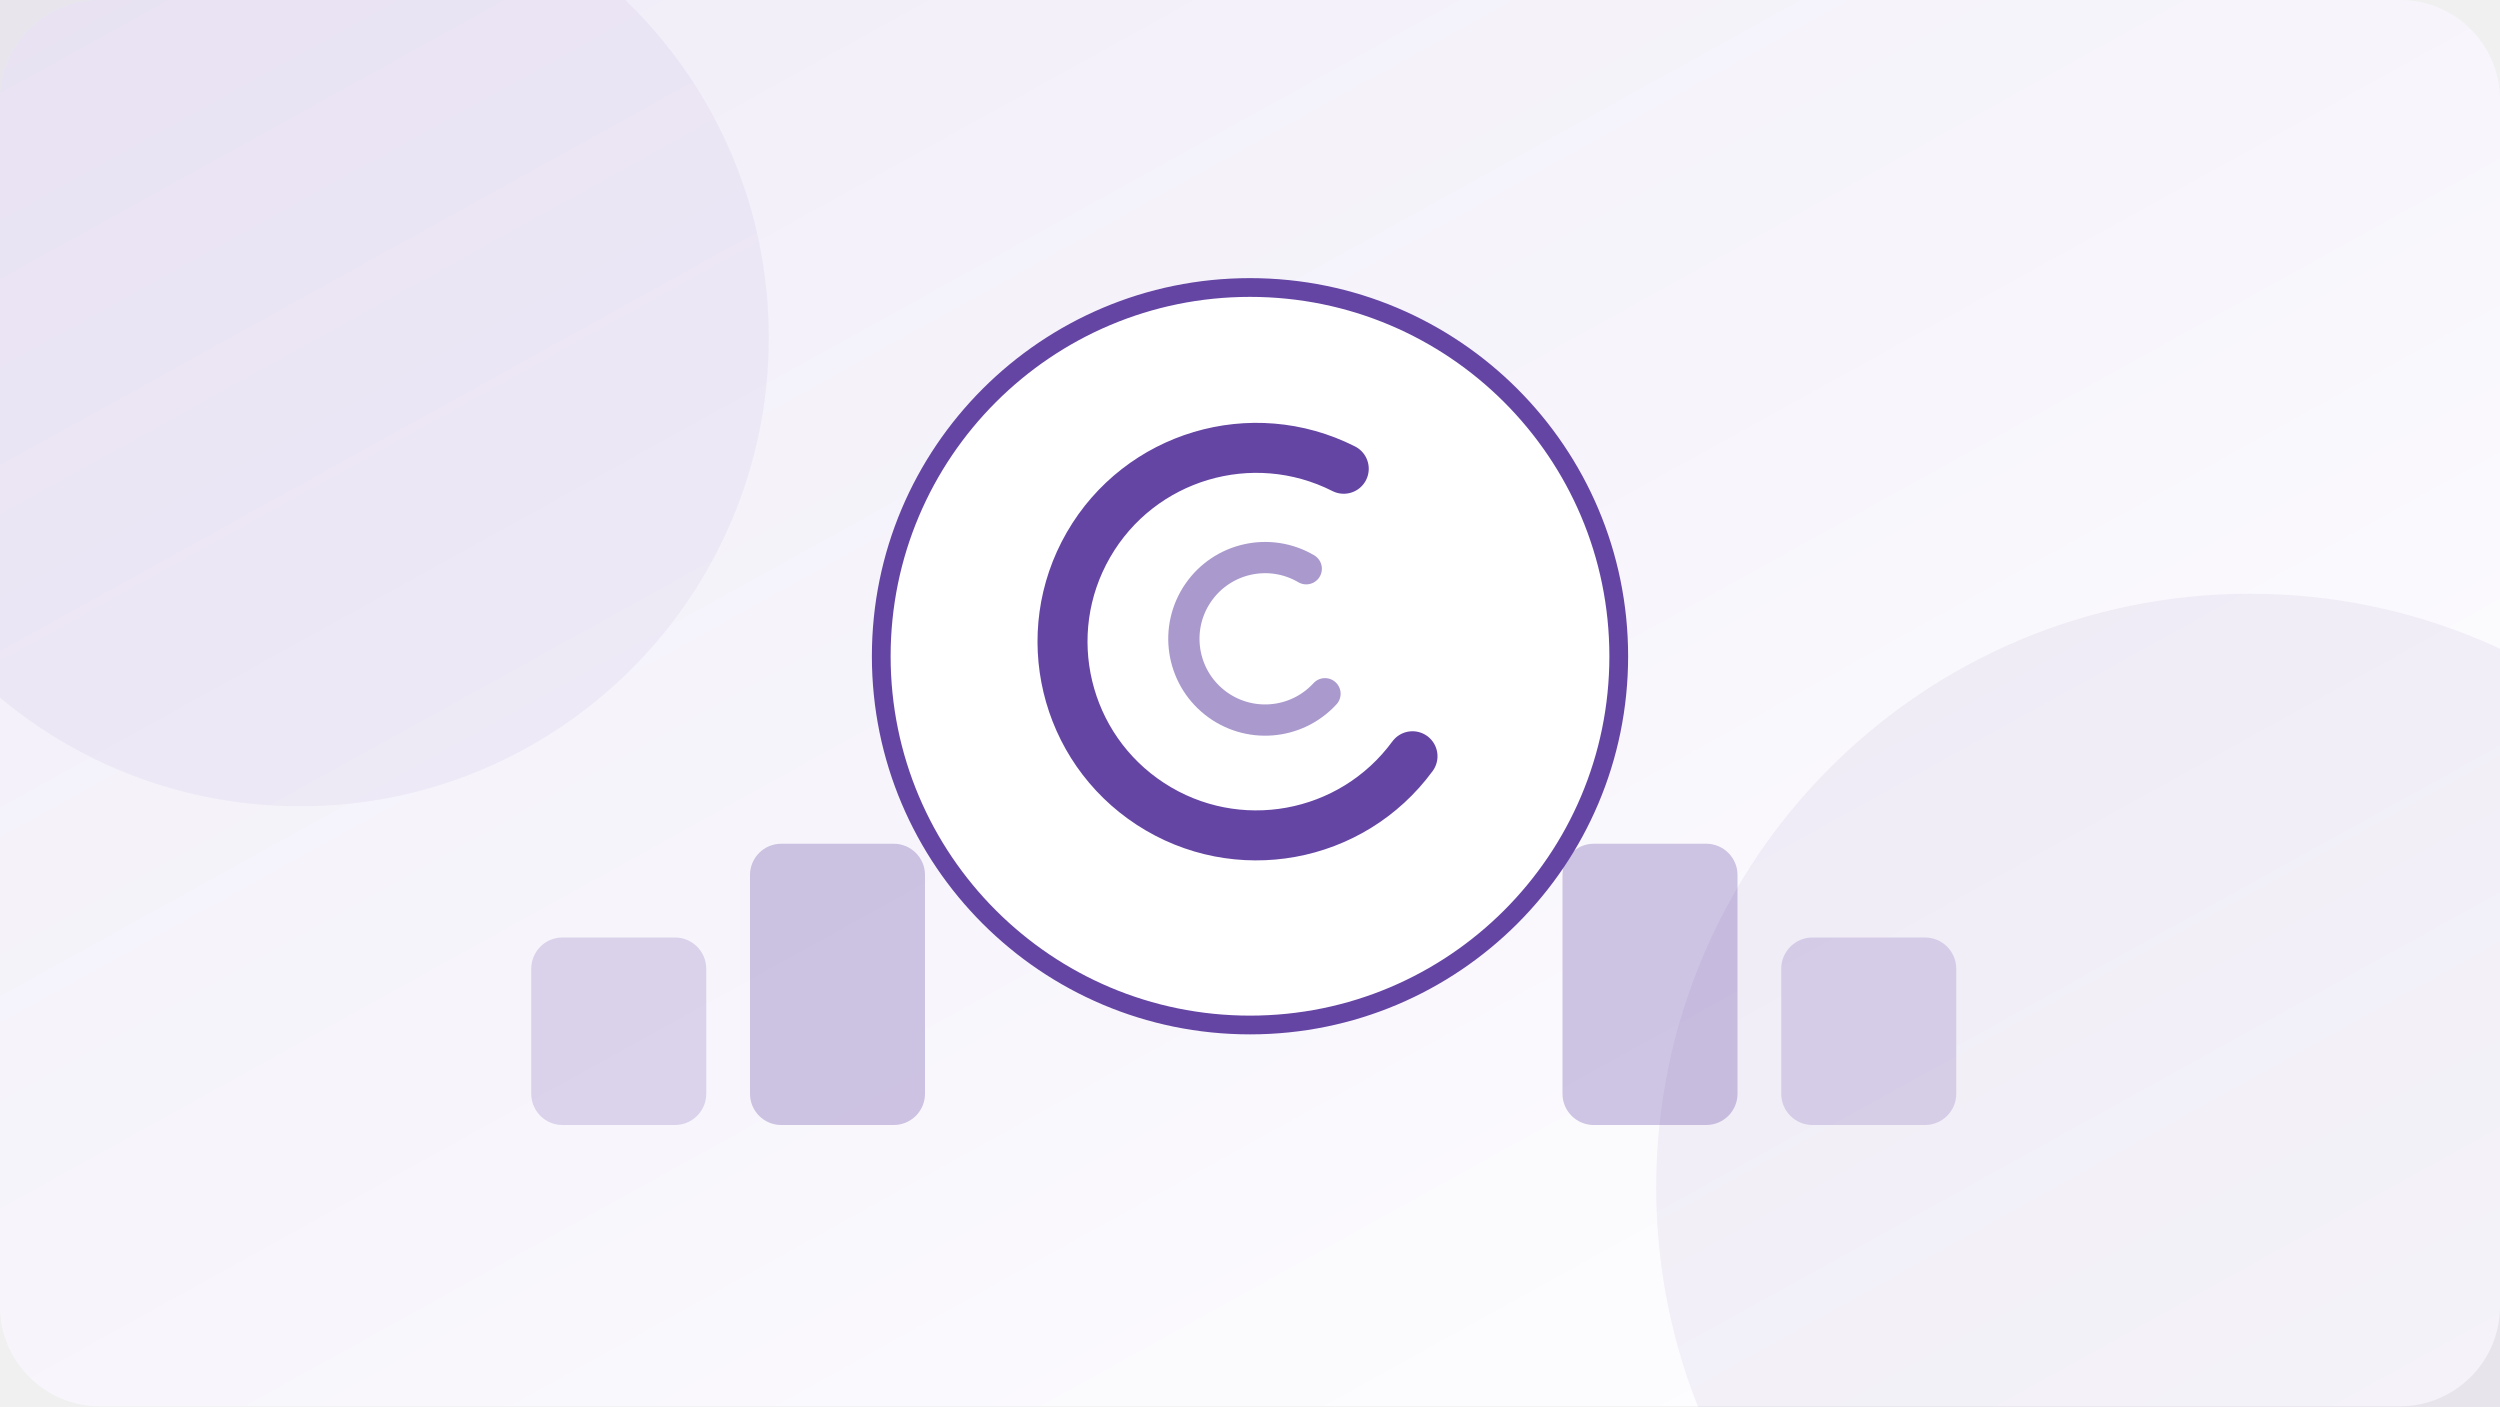
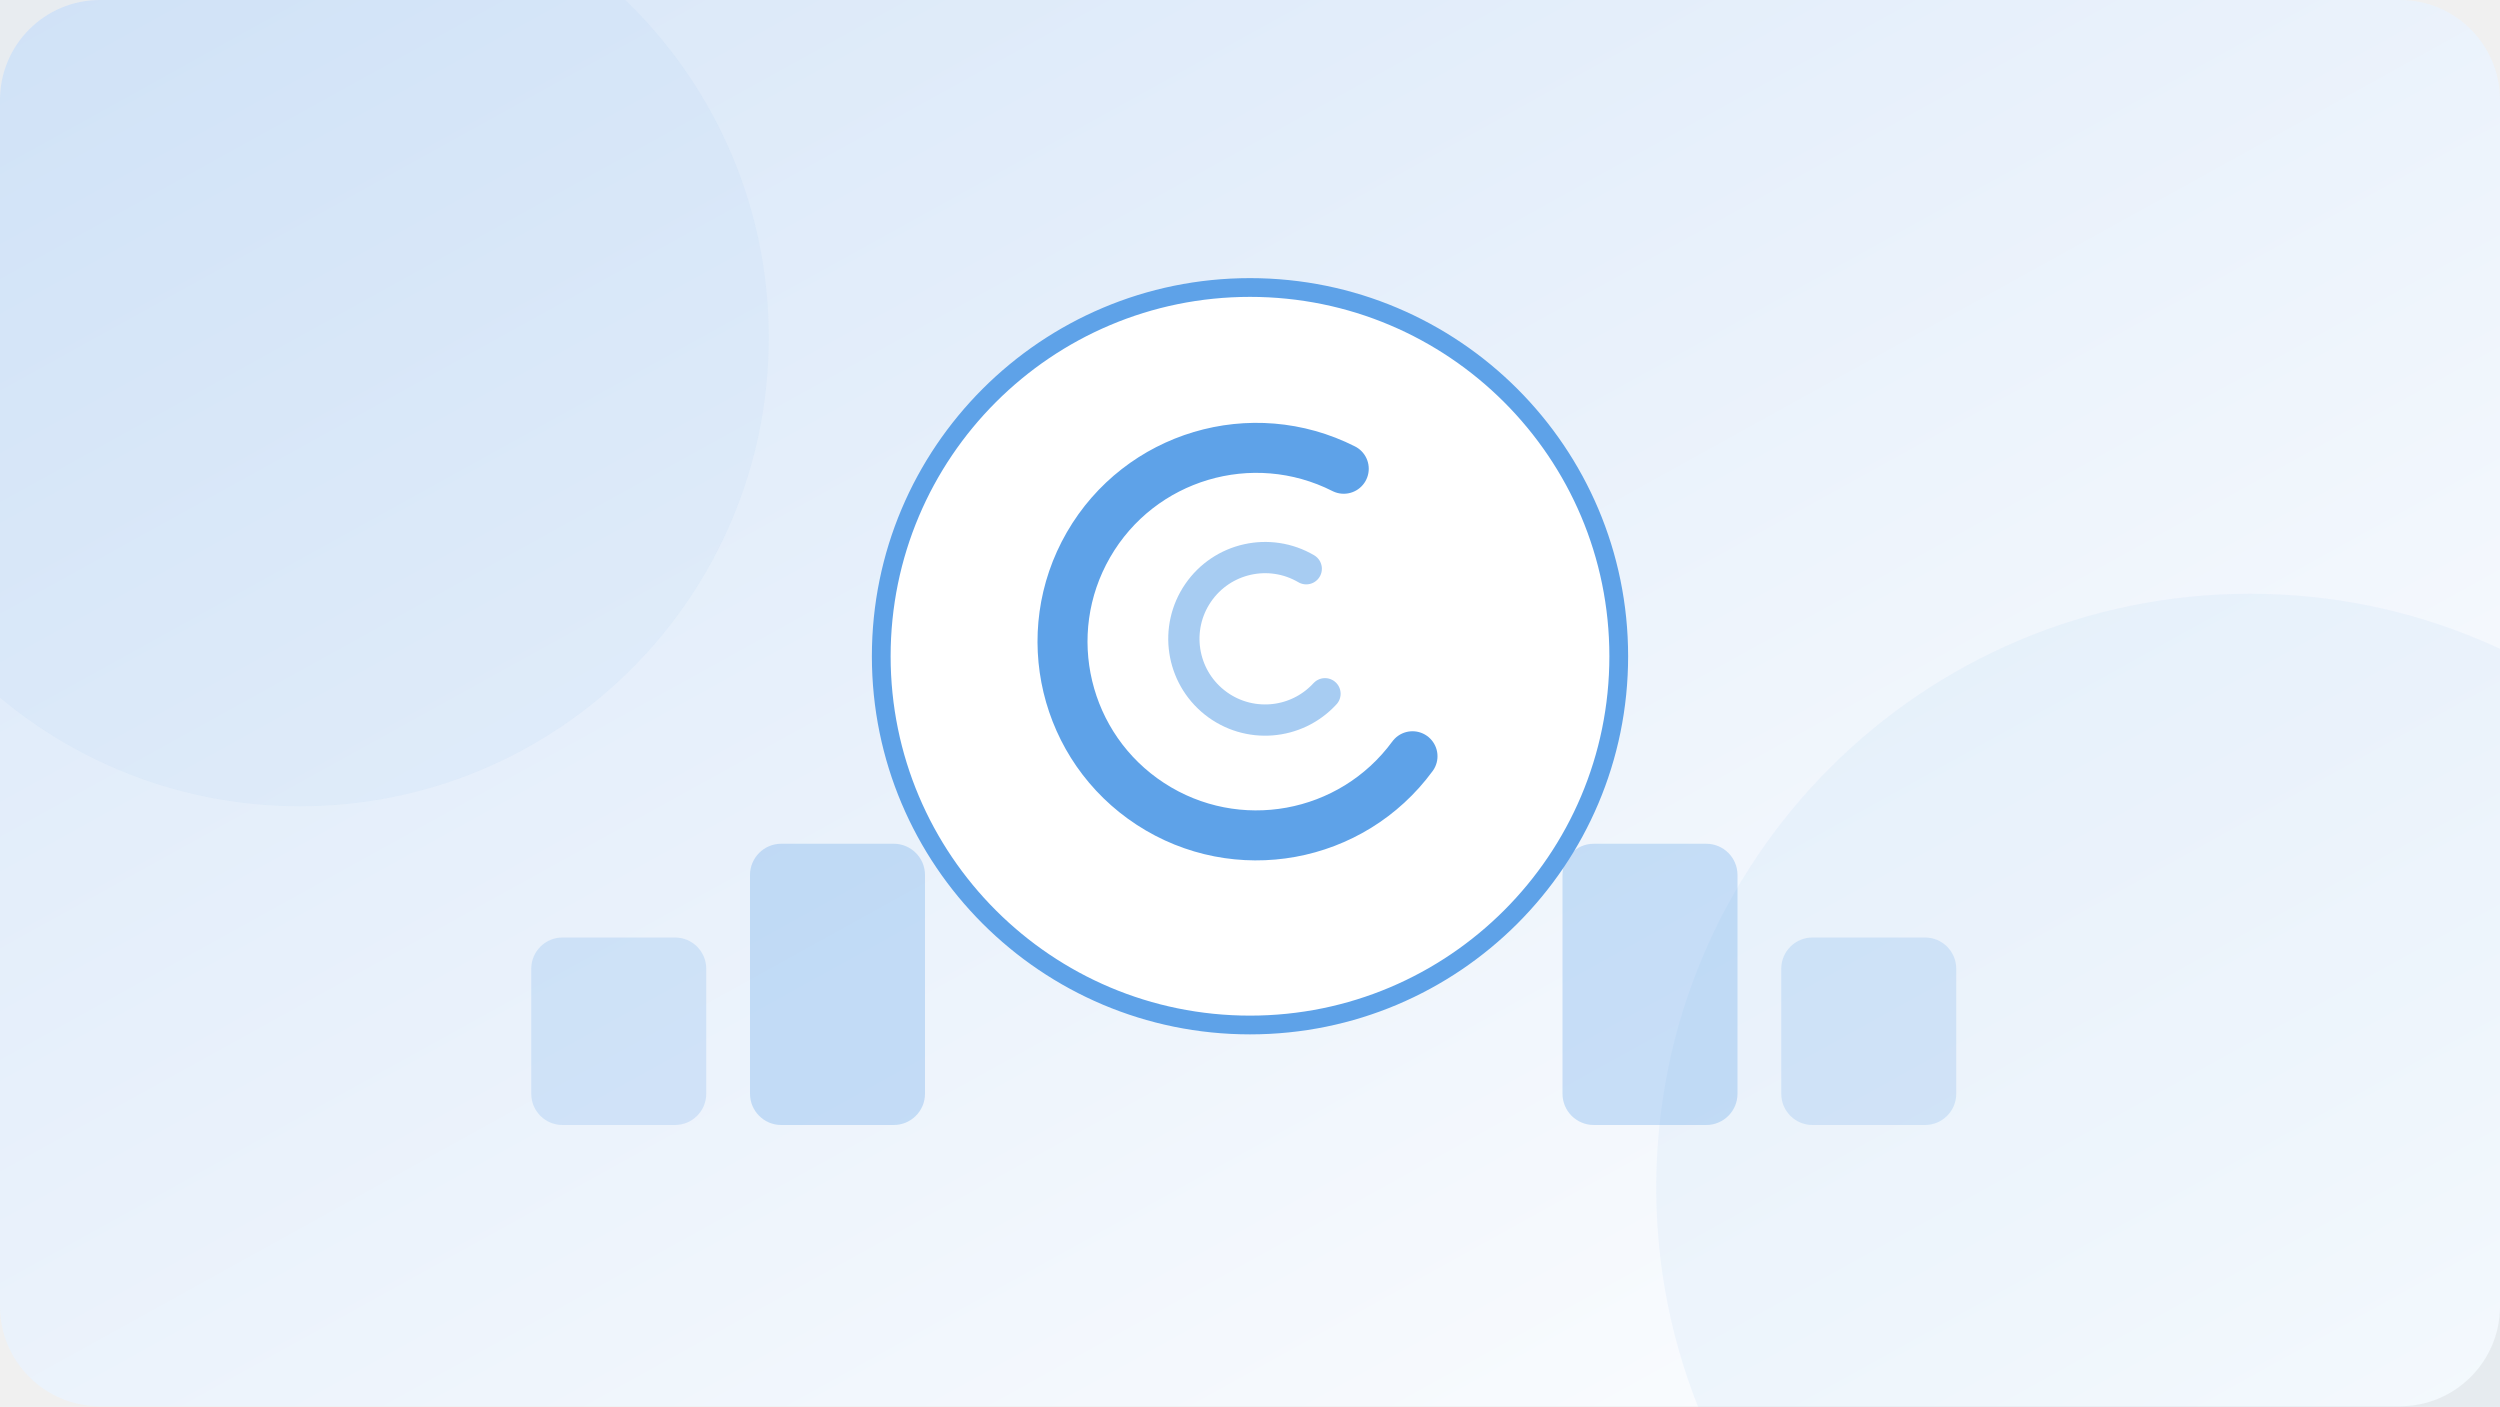
<svg xmlns="http://www.w3.org/2000/svg" width="800" height="450" viewBox="0 0 800 450">
  <defs>
    <linearGradient id="bg" x1="0" y1="0" x2="1" y2="1">
-       <stop offset="0" stop-color="#f0ecf8" />
+       <stop offset="0" stop-color="#d7e6f8" />
      <stop offset="1" stop-color="#ffffff" />
    </linearGradient>
  </defs>
  <rect width="800" height="450" rx="32" fill="url(#bg)" />
-   <circle cx="96.0" cy="108.0" r="150" fill="#6445a4" opacity=".06" />
-   <circle cx="720.0" cy="380.0" r="190" fill="#6445a4" opacity=".07" />
-   <circle cx="400" cy="210" r="118" fill="#ffffff" stroke="#6445a4" stroke-width="6" />
-   <path d="M430 150a62 62 0 1 0 22 92" fill="none" stroke="#6445a4" stroke-width="16" stroke-linecap="round" />
-   <path d="M418 182a26 26 0 1 0 6 40" fill="none" stroke="#6445a4" stroke-width="10" stroke-linecap="round" opacity=".55" />
-   <rect x="170" y="300" width="56" height="60" rx="10" fill="#6445a4" opacity="0.2" />
-   <rect x="240" y="270" width="56" height="90" rx="10" fill="#6445a4" opacity="0.3" />
-   <rect x="500" y="270" width="56" height="90" rx="10" fill="#6445a4" opacity="0.3" />
-   <rect x="570" y="300" width="56" height="60" rx="10" fill="#6445a4" opacity="0.2" />
+   <circle cx="96.0" cy="108.0" r="150" fill="#5ea2e8" opacity=".06" />
+   <circle cx="720.0" cy="380.0" r="190" fill="#5ea2e8" opacity=".07" />
+   <circle cx="400" cy="210" r="118" fill="#ffffff" stroke="#5ea2e8" stroke-width="6" />
+   <path d="M430 150a62 62 0 1 0 22 92" fill="none" stroke="#5ea2e8" stroke-width="16" stroke-linecap="round" />
+   <path d="M418 182a26 26 0 1 0 6 40" fill="none" stroke="#5ea2e8" stroke-width="10" stroke-linecap="round" opacity=".55" />
+   <rect x="170" y="300" width="56" height="60" rx="10" fill="#5ea2e8" opacity="0.2" />
+   <rect x="240" y="270" width="56" height="90" rx="10" fill="#5ea2e8" opacity="0.3" />
+   <rect x="500" y="270" width="56" height="90" rx="10" fill="#5ea2e8" opacity="0.3" />
+   <rect x="570" y="300" width="56" height="60" rx="10" fill="#5ea2e8" opacity="0.2" />
</svg>
